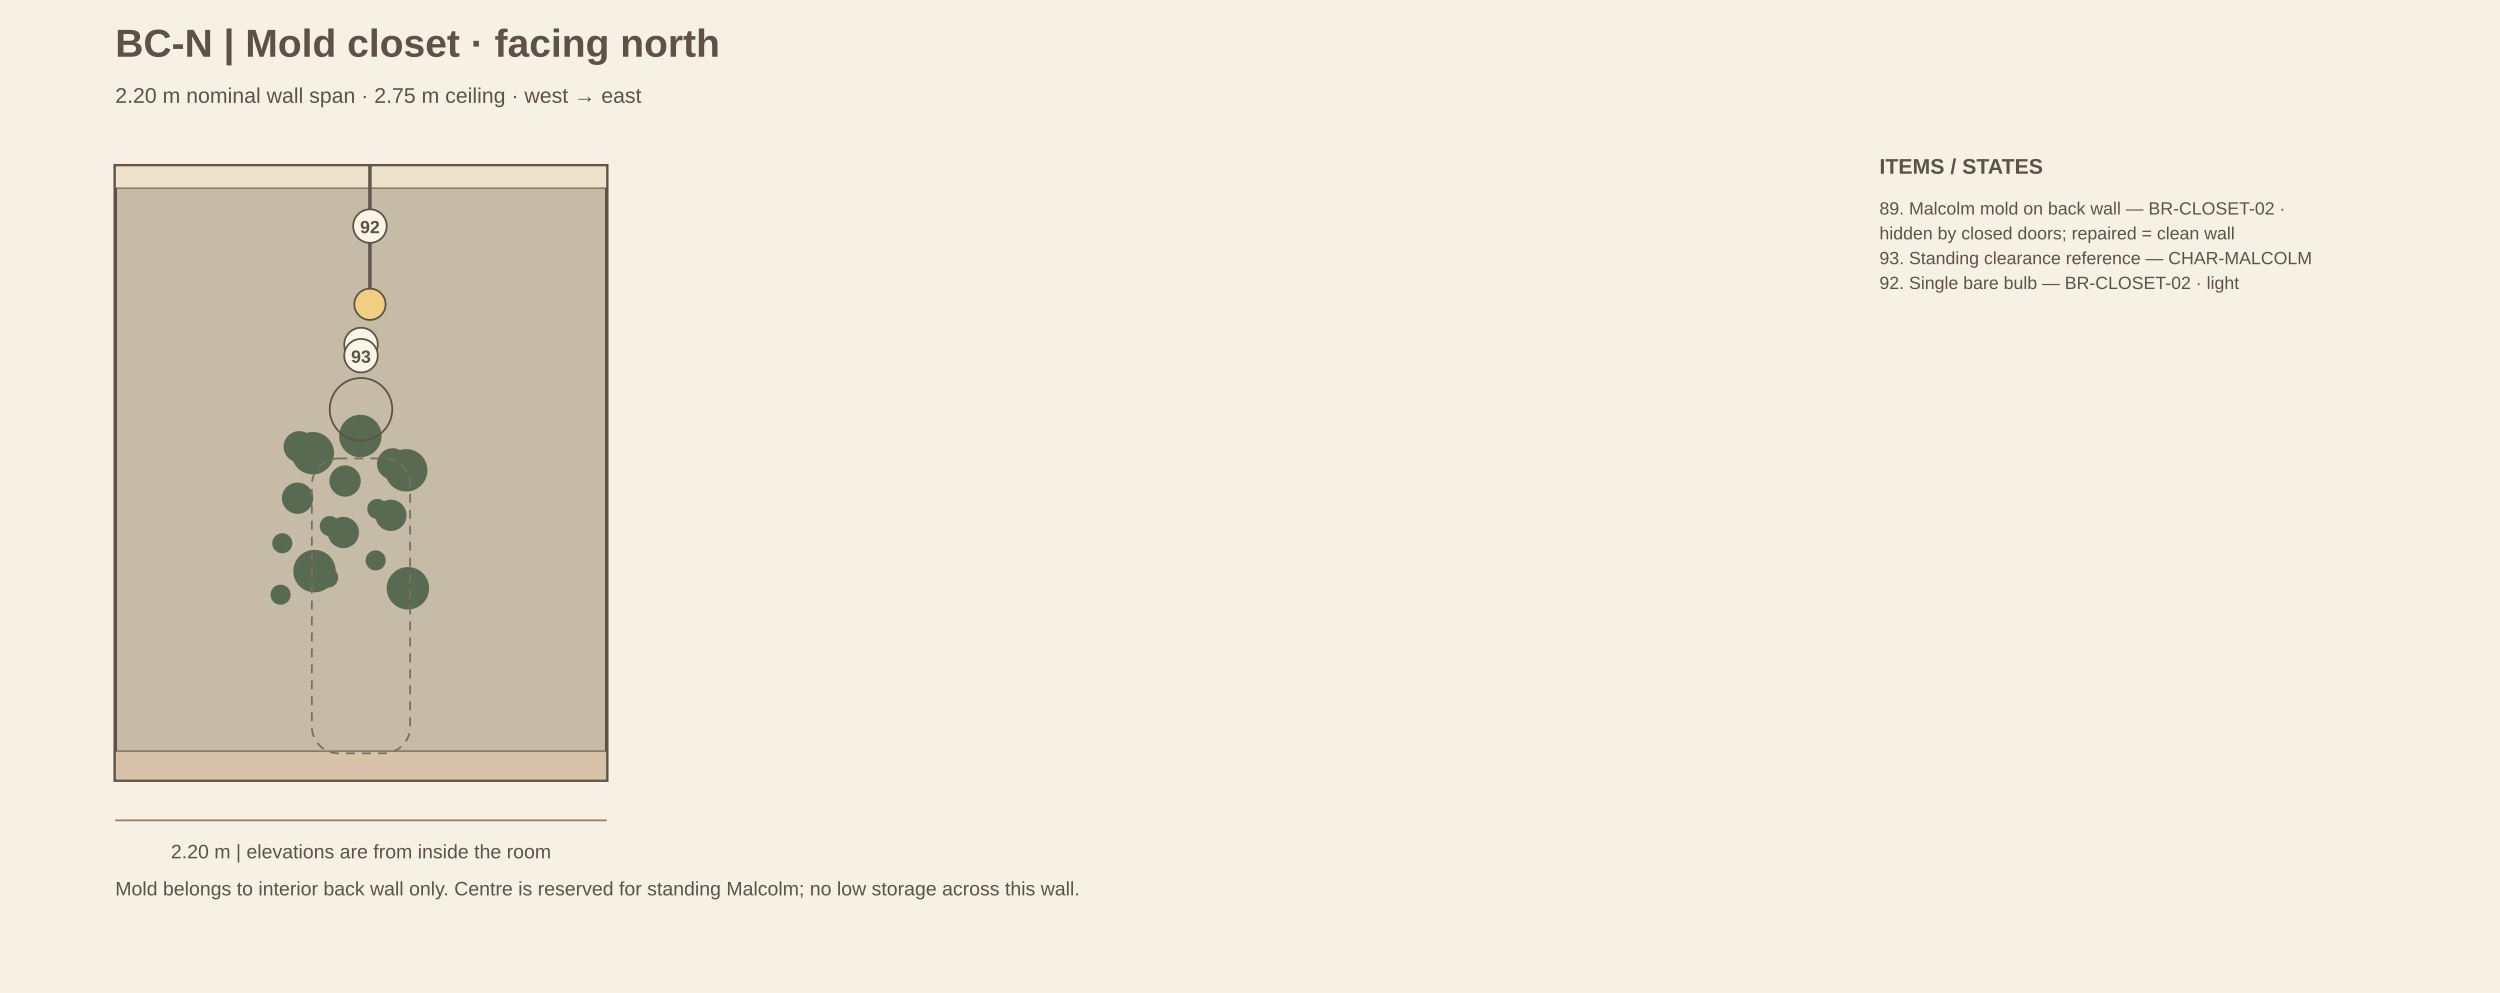
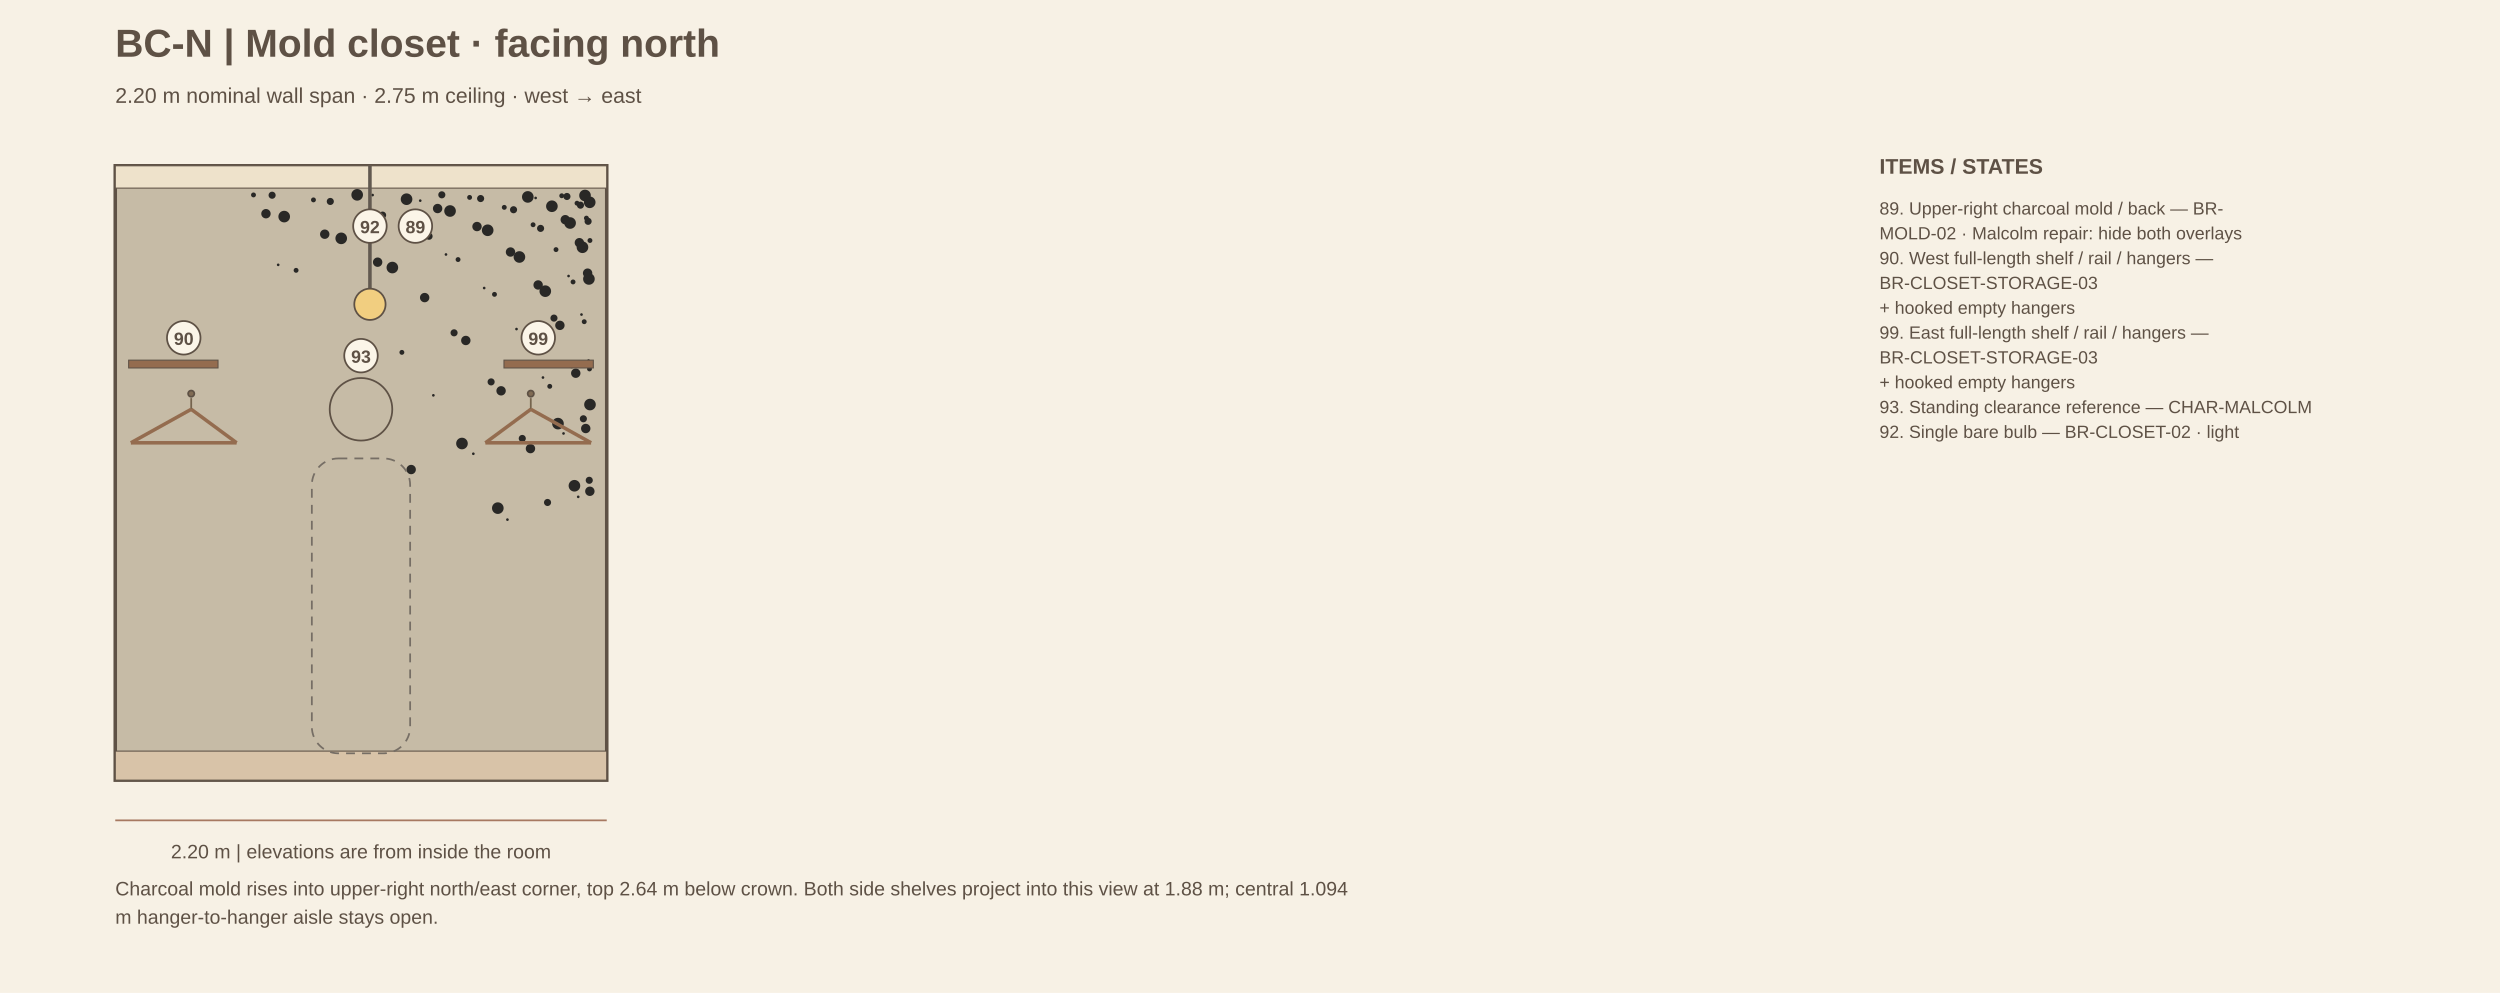
<svg xmlns="http://www.w3.org/2000/svg" viewBox="0 0 1410 560">
  <rect x="0" y="0" width="1410" height="560" fill="#f7f1e5" />
  <text x="65.00" y="32.00" font-family="Arial,sans-serif" font-size="22" text-anchor="start" font-weight="bold" fill="#5e5145">BC-N  |  Mold closet · facing north</text>
  <text x="65.00" y="58.00" font-family="Arial,sans-serif" font-size="12" text-anchor="start" font-weight="normal" fill="#5e5145">2.20 m nominal wall span · 2.75 m ceiling · west → east</text>
  <rect x="65.00" y="93.50" width="277.20" height="346.50" fill="#c6bba6" stroke="#5e5145" stroke-width="2" rx="0" />
  <rect x="65.00" y="423.62" width="277.20" height="16.38" fill="#d8c3a8" stroke="#5e5145" stroke-width="0.6" rx="0" />
  <rect x="65.00" y="93.50" width="277.20" height="12.60" fill="#eee2cb" stroke="#5e5145" stroke-width="0.6" rx="0" />
  <line x1="65.00" y1="462.68" x2="342.20" y2="462.68" stroke="#a77961" stroke-width="1" />
  <text x="203.60" y="484.10" font-family="Arial,sans-serif" font-size="11" text-anchor="middle" font-weight="normal" fill="#5e5145">2.20 m | elevations are from inside the room</text>
  <g>
-     <circle cx="158.24" cy="335.42" r="5.67" fill="#596a53" stroke="none" stroke-width="1" />
-     <circle cx="193.67" cy="300.34" r="8.82" fill="#596a53" stroke="none" stroke-width="1" />
-     <circle cx="229.10" cy="265.26" r="11.97" fill="#596a53" stroke="none" stroke-width="1" />
-     <circle cx="185.05" cy="325.74" r="5.67" fill="#596a53" stroke="none" stroke-width="1" />
-     <circle cx="220.48" cy="290.66" r="8.82" fill="#596a53" stroke="none" stroke-width="1" />
-     <circle cx="176.43" cy="255.59" r="11.97" fill="#596a53" stroke="none" stroke-width="1" />
-     <circle cx="211.87" cy="316.07" r="5.67" fill="#596a53" stroke="none" stroke-width="1" />
-     <circle cx="167.82" cy="280.99" r="8.82" fill="#596a53" stroke="none" stroke-width="1" />
-     <circle cx="203.25" cy="245.91" r="11.97" fill="#596a53" stroke="none" stroke-width="1" />
-     <circle cx="159.20" cy="306.39" r="5.67" fill="#596a53" stroke="none" stroke-width="1" />
-     <circle cx="194.63" cy="271.31" r="8.82" fill="#596a53" stroke="none" stroke-width="1" />
-     <circle cx="230.06" cy="331.79" r="11.97" fill="#596a53" stroke="none" stroke-width="1" />
-     <circle cx="186.01" cy="296.71" r="5.67" fill="#596a53" stroke="none" stroke-width="1" />
-     <circle cx="221.44" cy="261.63" r="8.82" fill="#596a53" stroke="none" stroke-width="1" />
-     <circle cx="177.39" cy="322.11" r="11.97" fill="#596a53" stroke="none" stroke-width="1" />
-     <circle cx="212.82" cy="287.04" r="5.67" fill="#596a53" stroke="none" stroke-width="1" />
-     <circle cx="168.77" cy="251.96" r="8.82" fill="#596a53" stroke="none" stroke-width="1" />
+     <circle cx="332.75" cy="115.15" r="0.76" fill="#292826" stroke="none" stroke-width="1" />
+     <circle cx="310.06" cy="217.89" r="1.39" fill="#292826" stroke="none" stroke-width="1" />
+     <circle cx="241.98" cy="133.25" r="2.02" fill="#292826" stroke="none" stroke-width="1" />
+     <circle cx="332.68" cy="277.08" r="2.65" fill="#292826" stroke="none" stroke-width="1" />
+     <circle cx="307.54" cy="164.22" r="3.28" fill="#292826" stroke="none" stroke-width="1" />
+     <circle cx="237.01" cy="113.17" r="0.76" fill="#292826" stroke="none" stroke-width="1" />
+     <circle cx="332.48" cy="208.08" r="1.39" fill="#292826" stroke="none" stroke-width="1" />
+     <circle cx="304.89" cy="128.81" r="2.02" fill="#292826" stroke="none" stroke-width="1" />
+     <circle cx="231.90" cy="264.82" r="2.65" fill="#292826" stroke="none" stroke-width="1" />
+     <circle cx="332.15" cy="157.33" r="3.28" fill="#292826" stroke="none" stroke-width="1" />
+     <circle cx="302.10" cy="111.65" r="0.76" fill="#292826" stroke="none" stroke-width="1" />
+     <circle cx="226.66" cy="198.73" r="1.39" fill="#292826" stroke="none" stroke-width="1" />
+     <circle cx="331.69" cy="124.83" r="2.02" fill="#292826" stroke="none" stroke-width="1" />
+     <circle cx="299.18" cy="253.01" r="2.65" fill="#292826" stroke="none" stroke-width="1" />
+     <circle cx="221.29" cy="150.90" r="3.28" fill="#292826" stroke="none" stroke-width="1" />
+     <circle cx="331.09" cy="110.60" r="0.76" fill="#292826" stroke="none" stroke-width="1" />
+     <circle cx="296.13" cy="189.85" r="1.39" fill="#292826" stroke="none" stroke-width="1" />
+     <circle cx="215.79" cy="121.33" r="2.02" fill="#292826" stroke="none" stroke-width="1" />
+     <circle cx="330.36" cy="241.68" r="2.65" fill="#292826" stroke="none" stroke-width="1" />
+     <circle cx="292.95" cy="144.94" r="3.28" fill="#292826" stroke="none" stroke-width="1" />
+     <circle cx="210.15" cy="110.01" r="0.76" fill="#292826" stroke="none" stroke-width="1" />
+     <circle cx="329.50" cy="181.44" r="1.39" fill="#292826" stroke="none" stroke-width="1" />
+     <circle cx="289.64" cy="118.29" r="2.02" fill="#292826" stroke="none" stroke-width="1" />
+     <circle cx="328.51" cy="139.45" r="3.28" fill="#292826" stroke="none" stroke-width="1" />
+     <circle cx="286.19" cy="293.07" r="0.76" fill="#292826" stroke="none" stroke-width="1" />
+     <circle cx="327.38" cy="115.72" r="2.02" fill="#292826" stroke="none" stroke-width="1" />
+     <circle cx="282.61" cy="220.42" r="2.65" fill="#292826" stroke="none" stroke-width="1" />
+     <circle cx="192.45" cy="134.43" r="3.28" fill="#292826" stroke="none" stroke-width="1" />
+     <circle cx="326.12" cy="280.22" r="0.76" fill="#292826" stroke="none" stroke-width="1" />
+     <circle cx="278.89" cy="166.02" r="1.39" fill="#292826" stroke="none" stroke-width="1" />
+     <circle cx="186.29" cy="113.62" r="2.02" fill="#292826" stroke="none" stroke-width="1" />
+     <circle cx="324.73" cy="210.49" r="2.65" fill="#292826" stroke="none" stroke-width="1" />
+     <circle cx="275.05" cy="129.87" r="3.28" fill="#292826" stroke="none" stroke-width="1" />
+     <circle cx="323.20" cy="159.01" r="1.39" fill="#292826" stroke="none" stroke-width="1" />
+     <circle cx="271.07" cy="111.98" r="2.02" fill="#292826" stroke="none" stroke-width="1" />
+     <circle cx="321.54" cy="125.78" r="3.28" fill="#292826" stroke="none" stroke-width="1" />
+     <circle cx="266.96" cy="255.92" r="0.76" fill="#292826" stroke="none" stroke-width="1" />
+     <circle cx="166.99" cy="152.47" r="1.39" fill="#292826" stroke="none" stroke-width="1" />
+     <circle cx="319.75" cy="110.81" r="2.02" fill="#292826" stroke="none" stroke-width="1" />
+     <circle cx="262.72" cy="192.03" r="2.65" fill="#292826" stroke="none" stroke-width="1" />
+     <circle cx="160.29" cy="122.16" r="3.28" fill="#292826" stroke="none" stroke-width="1" />
+     <circle cx="317.83" cy="244.47" r="0.76" fill="#292826" stroke="none" stroke-width="1" />
+     <circle cx="258.34" cy="146.39" r="1.39" fill="#292826" stroke="none" stroke-width="1" />
+     <circle cx="153.47" cy="110.11" r="2.02" fill="#292826" stroke="none" stroke-width="1" />
+     <circle cx="315.78" cy="183.50" r="2.65" fill="#292826" stroke="none" stroke-width="1" />
+     <circle cx="253.83" cy="119.01" r="3.28" fill="#292826" stroke="none" stroke-width="1" />
+     <circle cx="313.59" cy="140.78" r="1.39" fill="#292826" stroke="none" stroke-width="1" />
+     <circle cx="249.19" cy="109.88" r="2.02" fill="#292826" stroke="none" stroke-width="1" />
+     <circle cx="311.27" cy="116.32" r="3.28" fill="#292826" stroke="none" stroke-width="1" />
+     <circle cx="244.42" cy="222.97" r="0.76" fill="#292826" stroke="none" stroke-width="1" />
+     <circle cx="332.73" cy="135.64" r="1.39" fill="#292826" stroke="none" stroke-width="1" />
+     <circle cx="308.81" cy="283.39" r="2.02" fill="#292826" stroke="none" stroke-width="1" />
+     <circle cx="239.51" cy="167.84" r="2.65" fill="#292826" stroke="none" stroke-width="1" />
+     <circle cx="332.60" cy="114.10" r="3.28" fill="#292826" stroke="none" stroke-width="1" />
+     <circle cx="306.23" cy="212.93" r="0.76" fill="#292826" stroke="none" stroke-width="1" />
+     <circle cx="234.47" cy="130.97" r="1.39" fill="#292826" stroke="none" stroke-width="1" />
+     <circle cx="332.34" cy="270.89" r="2.02" fill="#292826" stroke="none" stroke-width="1" />
+     <circle cx="303.51" cy="160.72" r="2.65" fill="#292826" stroke="none" stroke-width="1" />
+     <circle cx="229.30" cy="112.35" r="3.28" fill="#292826" stroke="none" stroke-width="1" />
+     <circle cx="331.94" cy="203.35" r="0.76" fill="#292826" stroke="none" stroke-width="1" />
+     <circle cx="300.66" cy="126.76" r="1.39" fill="#292826" stroke="none" stroke-width="1" />
+     <circle cx="331.41" cy="154.06" r="2.65" fill="#292826" stroke="none" stroke-width="1" />
+     <circle cx="297.68" cy="111.06" r="3.28" fill="#292826" stroke="none" stroke-width="1" />
+     <circle cx="330.74" cy="123.02" r="1.39" fill="#292826" stroke="none" stroke-width="1" />
+     <circle cx="294.56" cy="247.29" r="2.02" fill="#292826" stroke="none" stroke-width="1" />
+     <circle cx="212.99" cy="147.87" r="2.65" fill="#292826" stroke="none" stroke-width="1" />
+     <circle cx="329.95" cy="110.25" r="3.28" fill="#292826" stroke="none" stroke-width="1" />
+     <circle cx="291.31" cy="185.59" r="0.76" fill="#292826" stroke="none" stroke-width="1" />
+     <circle cx="207.29" cy="119.75" r="1.39" fill="#292826" stroke="none" stroke-width="1" />
+     <circle cx="329.02" cy="236.19" r="2.02" fill="#292826" stroke="none" stroke-width="1" />
+     <circle cx="287.93" cy="142.14" r="2.65" fill="#292826" stroke="none" stroke-width="1" />
+     <circle cx="201.45" cy="109.89" r="3.28" fill="#292826" stroke="none" stroke-width="1" />
+     <circle cx="327.96" cy="177.41" r="0.76" fill="#292826" stroke="none" stroke-width="1" />
+     <circle cx="284.41" cy="116.95" r="1.39" fill="#292826" stroke="none" stroke-width="1" />
+     <circle cx="326.77" cy="136.88" r="2.65" fill="#292826" stroke="none" stroke-width="1" />
+     <circle cx="280.77" cy="286.59" r="3.28" fill="#292826" stroke="none" stroke-width="1" />
+     <circle cx="325.44" cy="114.61" r="1.39" fill="#292826" stroke="none" stroke-width="1" />
+     <circle cx="276.99" cy="215.39" r="2.02" fill="#292826" stroke="none" stroke-width="1" />
+     <circle cx="183.15" cy="132.09" r="2.65" fill="#292826" stroke="none" stroke-width="1" />
+     <circle cx="323.98" cy="273.97" r="3.28" fill="#292826" stroke="none" stroke-width="1" />
+     <circle cx="273.08" cy="162.45" r="0.76" fill="#292826" stroke="none" stroke-width="1" />
+     <circle cx="176.79" cy="112.74" r="1.39" fill="#292826" stroke="none" stroke-width="1" />
+     <circle cx="322.39" cy="205.70" r="2.02" fill="#292826" stroke="none" stroke-width="1" />
+     <circle cx="269.03" cy="127.77" r="2.65" fill="#292826" stroke="none" stroke-width="1" />
+     <circle cx="320.67" cy="155.68" r="0.76" fill="#292826" stroke="none" stroke-width="1" />
+     <circle cx="264.86" cy="111.34" r="1.39" fill="#292826" stroke="none" stroke-width="1" />
+     <circle cx="318.81" cy="123.91" r="2.65" fill="#292826" stroke="none" stroke-width="1" />
+     <circle cx="260.55" cy="250.14" r="3.28" fill="#292826" stroke="none" stroke-width="1" />
+     <circle cx="156.90" cy="149.37" r="0.76" fill="#292826" stroke="none" stroke-width="1" />
+     <circle cx="316.82" cy="110.41" r="1.39" fill="#292826" stroke="none" stroke-width="1" />
+     <circle cx="256.10" cy="187.71" r="2.02" fill="#292826" stroke="none" stroke-width="1" />
+     <circle cx="150.00" cy="120.53" r="2.65" fill="#292826" stroke="none" stroke-width="1" />
+     <circle cx="314.70" cy="238.92" r="3.28" fill="#292826" stroke="none" stroke-width="1" />
+     <circle cx="251.53" cy="143.53" r="0.76" fill="#292826" stroke="none" stroke-width="1" />
+     <circle cx="142.97" cy="109.94" r="1.39" fill="#292826" stroke="none" stroke-width="1" />
+     <circle cx="312.44" cy="179.41" r="2.02" fill="#292826" stroke="none" stroke-width="1" />
+     <circle cx="246.82" cy="117.61" r="2.65" fill="#292826" stroke="none" stroke-width="1" />
+     <circle cx="332.75" cy="228.17" r="3.28" fill="#292826" stroke="none" stroke-width="1" />
  </g>
-   <circle cx="203.60" cy="194.30" r="9.45" fill="#fbf5e8" stroke="#5e5145" stroke-width="1" />
-   <text x="203.60" y="198.30" font-family="Arial,sans-serif" font-size="10" text-anchor="middle" font-weight="bold" fill="#5e5145">89</text>
+   <circle cx="234.28" cy="127.52" r="9.45" fill="#fbf5e8" stroke="#5e5145" stroke-width="1" />
+   <text x="234.28" y="131.52" font-family="Arial,sans-serif" font-size="10" text-anchor="middle" font-weight="bold" fill="#5e5145">89</text>
+   <g>
+     <rect x="72.56" y="203.12" width="50.40" height="4.41" fill="#946c4f" stroke="#5e5145" stroke-width="0.6" rx="0" />
+     <circle cx="107.84" cy="222.02" r="1.76" fill="#806b54" stroke="#5e5145" stroke-width="1" />
+     <line x1="107.84" y1="224.54" x2="107.84" y2="230.84" stroke="#75644e" stroke-width="1" />
+     <line x1="107.84" y1="230.84" x2="73.82" y2="249.74" stroke="#946c4f" stroke-width="2" />
+     <line x1="73.82" y1="249.74" x2="133.45" y2="249.74" stroke="#946c4f" stroke-width="2" />
+     <line x1="133.45" y1="249.74" x2="107.84" y2="230.84" stroke="#946c4f" stroke-width="2" />
+   </g>
+   <circle cx="103.63" cy="190.52" r="9.45" fill="#fbf5e8" stroke="#5e5145" stroke-width="1" />
+   <text x="103.63" y="194.52" font-family="Arial,sans-serif" font-size="10" text-anchor="middle" font-weight="bold" fill="#5e5145">90</text>
+   <g>
+     <rect x="284.24" y="203.12" width="50.40" height="4.41" fill="#946c4f" stroke="#5e5145" stroke-width="0.6" rx="0" />
+     <circle cx="299.36" cy="222.02" r="1.76" fill="#806b54" stroke="#5e5145" stroke-width="1" />
+     <line x1="299.36" y1="224.54" x2="299.36" y2="230.84" stroke="#75644e" stroke-width="1" />
+     <line x1="299.36" y1="230.84" x2="273.75" y2="249.74" stroke="#946c4f" stroke-width="2" />
+     <line x1="273.75" y1="249.74" x2="333.38" y2="249.74" stroke="#946c4f" stroke-width="2" />
+     <line x1="333.38" y1="249.74" x2="299.36" y2="230.84" stroke="#946c4f" stroke-width="2" />
+   </g>
+   <circle cx="303.57" cy="190.52" r="9.45" fill="#fbf5e8" stroke="#5e5145" stroke-width="1" />
+   <text x="303.57" y="194.52" font-family="Arial,sans-serif" font-size="10" text-anchor="middle" font-weight="bold" fill="#5e5145">99</text>
  <g>
    <rect x="175.88" y="258.56" width="55.44" height="166.32" fill="none" stroke="#766e65" stroke-width="1" rx="15" stroke-dasharray="5 4" />
    <circle cx="203.60" cy="230.84" r="17.64" fill="none" stroke="#5e5145" stroke-width="1" />
  </g>
  <circle cx="203.60" cy="200.60" r="9.45" fill="#fbf5e8" stroke="#5e5145" stroke-width="1" />
  <text x="203.60" y="204.60" font-family="Arial,sans-serif" font-size="10" text-anchor="middle" font-weight="bold" fill="#5e5145">93</text>
  <g>
    <line x1="208.64" y1="162.80" x2="208.64" y2="93.50" stroke="#625950" stroke-width="2" />
    <circle cx="208.64" cy="171.62" r="8.82" fill="#f1ce80" stroke="#5e5145" stroke-width="1" />
  </g>
  <circle cx="208.64" cy="127.52" r="9.45" fill="#fbf5e8" stroke="#5e5145" stroke-width="1" />
  <text x="208.64" y="131.52" font-family="Arial,sans-serif" font-size="10" text-anchor="middle" font-weight="bold" fill="#5e5145">92</text>
  <text x="1060.00" y="98.00" font-family="Arial,sans-serif" font-size="12" text-anchor="start" font-weight="bold" fill="#5e5145">ITEMS / STATES</text>
-   <text x="1060.00" y="121.00" font-family="Arial,sans-serif" font-size="10" text-anchor="start" font-weight="normal" fill="#5e5145">89. Malcolm mold on back wall — BR-CLOSET-02 ·</text>
-   <text x="1060.00" y="135.00" font-family="Arial,sans-serif" font-size="10" text-anchor="start" font-weight="normal" fill="#5e5145">hidden by closed doors; repaired = clean wall</text>
-   <text x="1060.00" y="149.00" font-family="Arial,sans-serif" font-size="10" text-anchor="start" font-weight="normal" fill="#5e5145">93. Standing clearance reference — CHAR-MALCOLM</text>
-   <text x="1060.00" y="163.00" font-family="Arial,sans-serif" font-size="10" text-anchor="start" font-weight="normal" fill="#5e5145">92. Single bare bulb — BR-CLOSET-02 · light</text>
-   <text x="65.00" y="505.00" font-family="Arial,sans-serif" font-size="11" text-anchor="start" font-weight="normal" fill="#5e5145">Mold belongs to interior back wall only. Centre is reserved for standing Malcolm; no low storage across this wall.</text>
+   <text x="1060.00" y="121.00" font-family="Arial,sans-serif" font-size="10" text-anchor="start" font-weight="normal" fill="#5e5145">89. Upper-right charcoal mold / back — BR-</text>
+   <text x="1060.00" y="135.00" font-family="Arial,sans-serif" font-size="10" text-anchor="start" font-weight="normal" fill="#5e5145">MOLD-02 · Malcolm repair: hide both overlays</text>
+   <text x="1060.00" y="149.00" font-family="Arial,sans-serif" font-size="10" text-anchor="start" font-weight="normal" fill="#5e5145">90. West full-length shelf / rail / hangers —</text>
+   <text x="1060.00" y="163.00" font-family="Arial,sans-serif" font-size="10" text-anchor="start" font-weight="normal" fill="#5e5145">BR-CLOSET-STORAGE-03</text>
+   <text x="1060.00" y="177.00" font-family="Arial,sans-serif" font-size="10" text-anchor="start" font-weight="normal" fill="#5e5145">   + hooked empty hangers</text>
+   <text x="1060.00" y="191.00" font-family="Arial,sans-serif" font-size="10" text-anchor="start" font-weight="normal" fill="#5e5145">99. East full-length shelf / rail / hangers —</text>
+   <text x="1060.00" y="205.00" font-family="Arial,sans-serif" font-size="10" text-anchor="start" font-weight="normal" fill="#5e5145">BR-CLOSET-STORAGE-03</text>
+   <text x="1060.00" y="219.00" font-family="Arial,sans-serif" font-size="10" text-anchor="start" font-weight="normal" fill="#5e5145">   + hooked empty hangers</text>
+   <text x="1060.00" y="233.00" font-family="Arial,sans-serif" font-size="10" text-anchor="start" font-weight="normal" fill="#5e5145">93. Standing clearance reference — CHAR-MALCOLM</text>
+   <text x="1060.00" y="247.00" font-family="Arial,sans-serif" font-size="10" text-anchor="start" font-weight="normal" fill="#5e5145">92. Single bare bulb — BR-CLOSET-02 · light</text>
+   <text x="65.00" y="505.00" font-family="Arial,sans-serif" font-size="11" text-anchor="start" font-weight="normal" fill="#5e5145">Charcoal mold rises into upper-right north/east corner, top 2.64 m below crown. Both side shelves project into this view at 1.88 m; central 1.094</text>
+   <text x="65.00" y="521.00" font-family="Arial,sans-serif" font-size="11" text-anchor="start" font-weight="normal" fill="#5e5145">m hanger-to-hanger aisle stays open.</text>
</svg>
